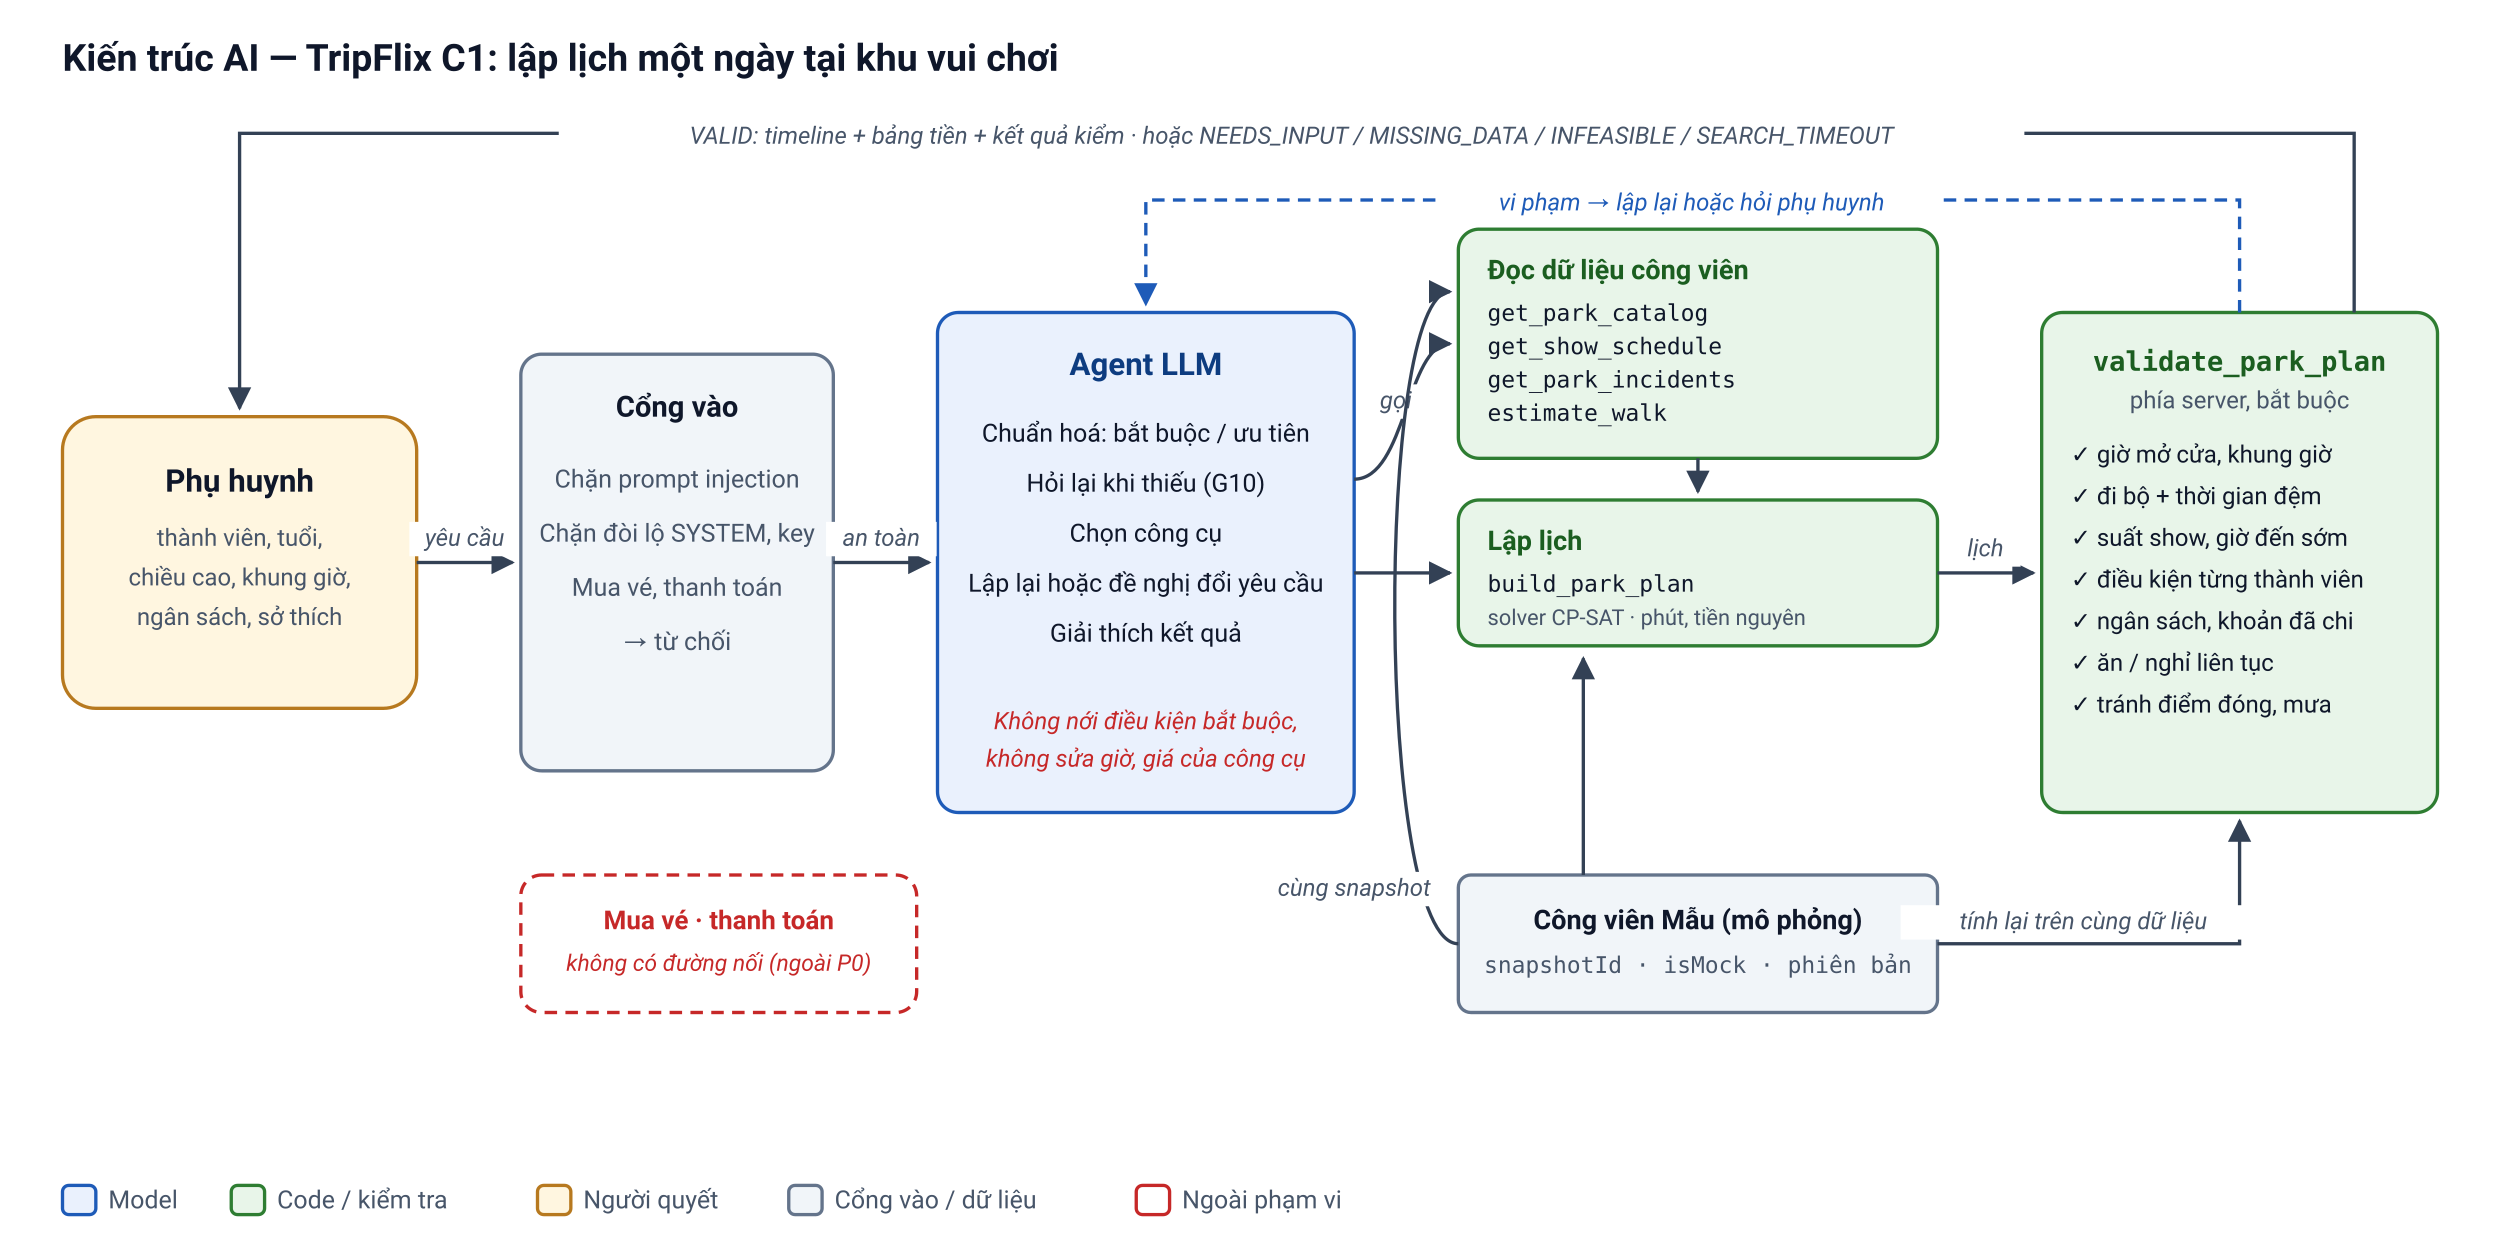
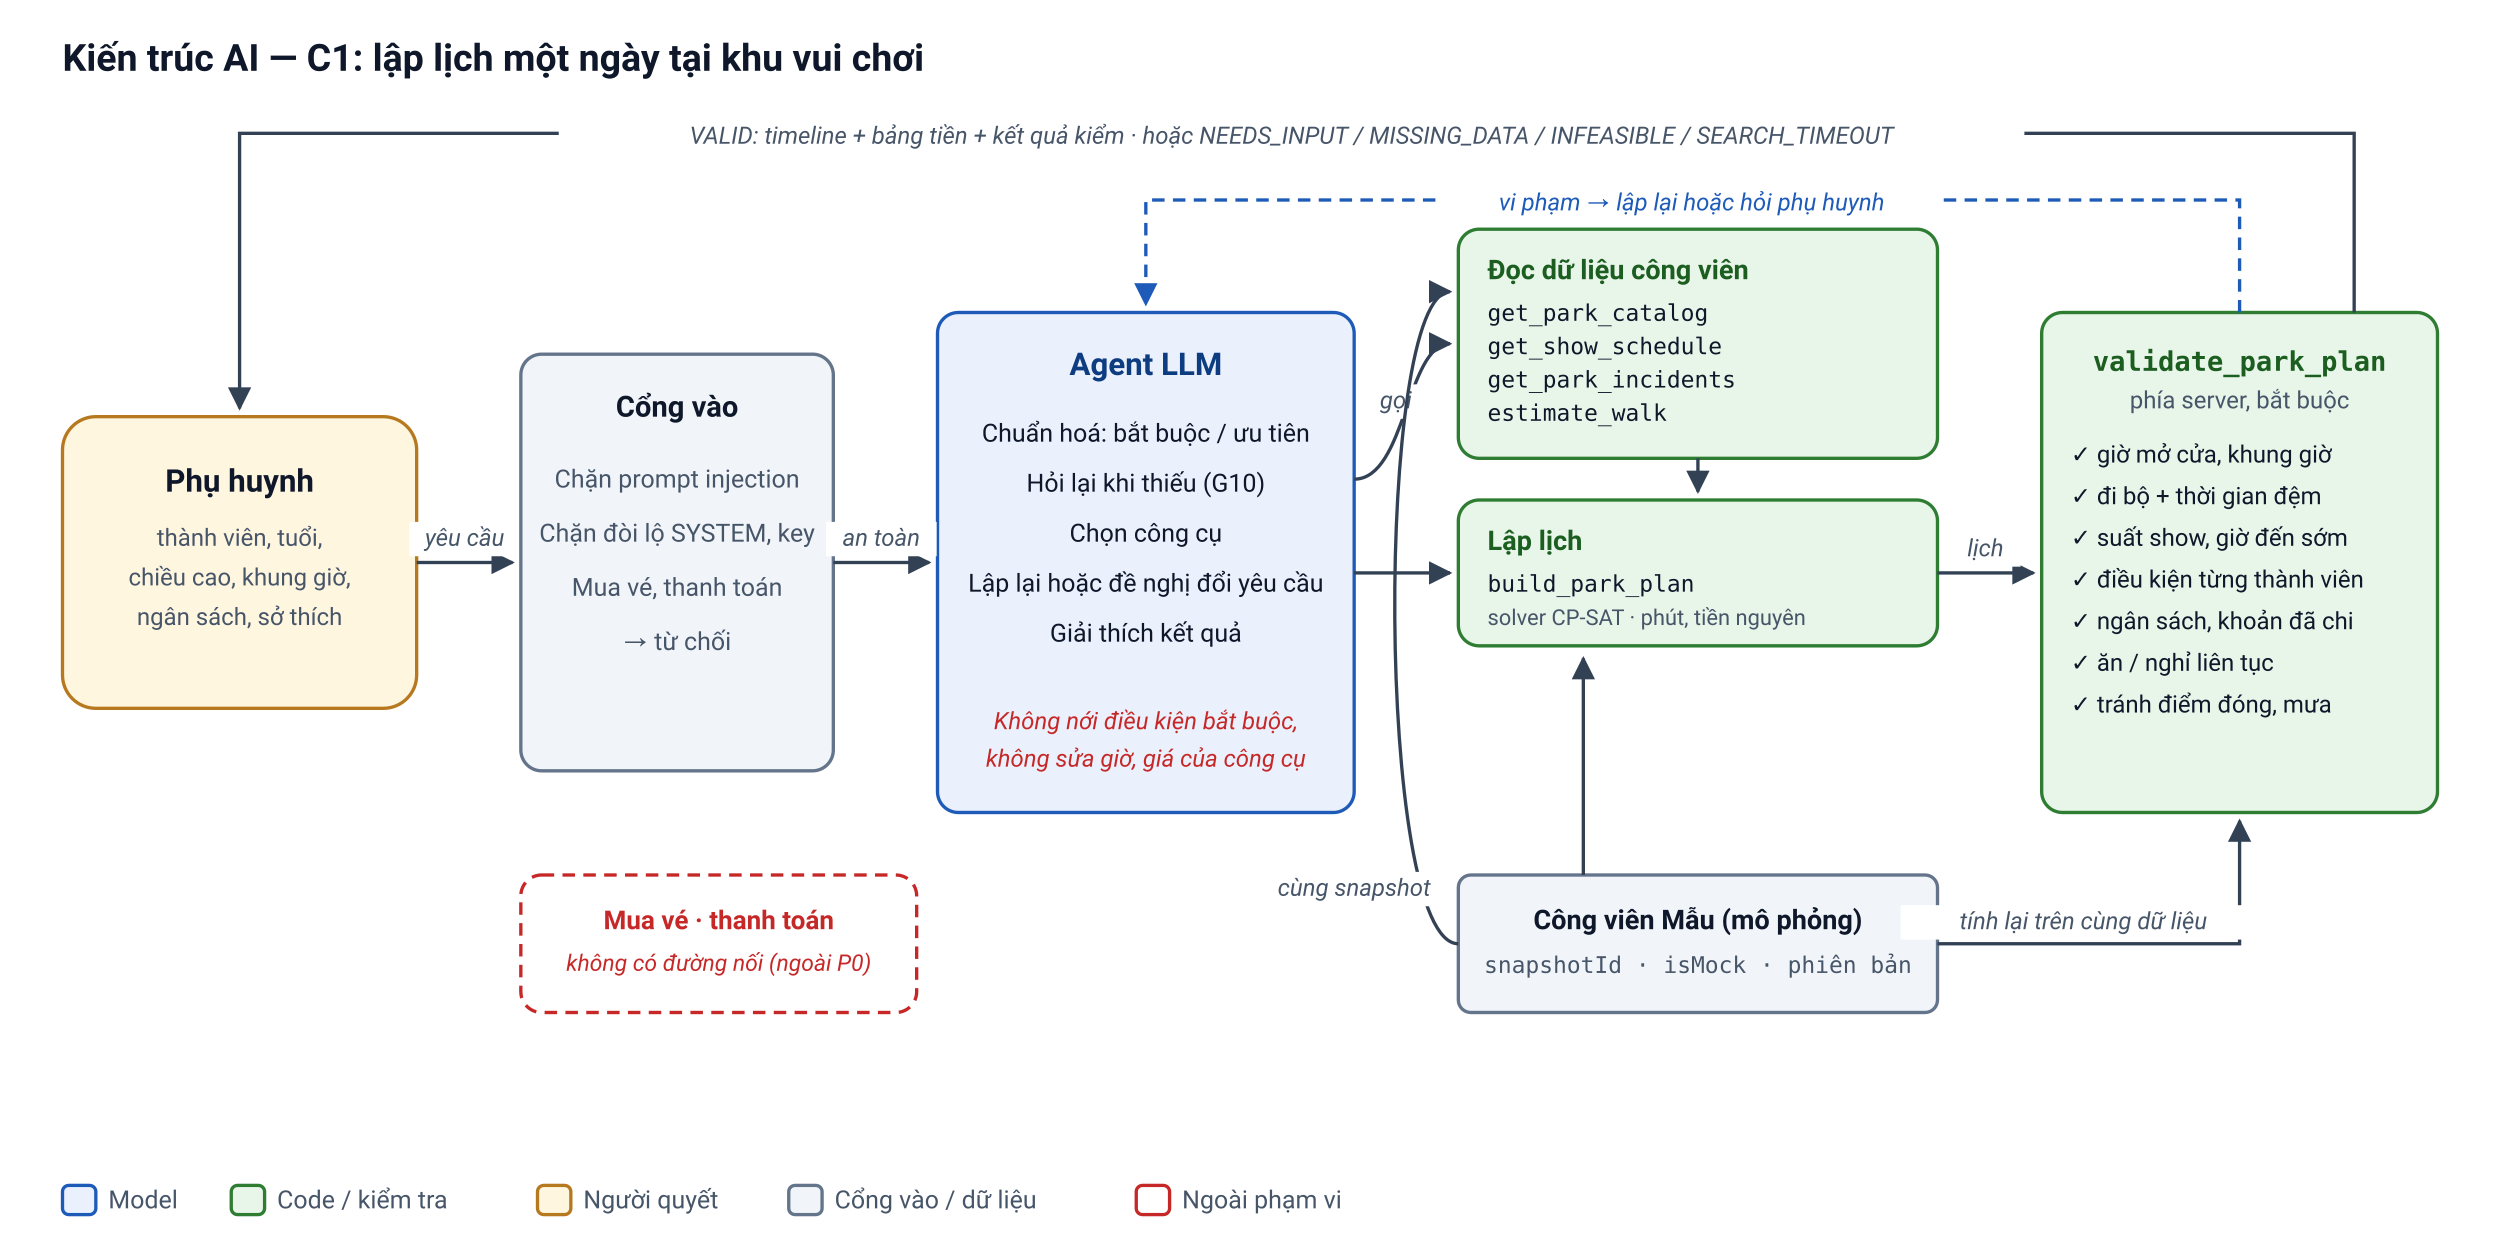
<svg xmlns="http://www.w3.org/2000/svg" viewBox="0 0 1200 600" width="1200" role="img" aria-label="Kiến trúc AI C1: agent LLM chuẩn hoá yêu cầu và chọn công cụ; solver lập lịch; validator phía server tính lại độc lập trên cùng snapshot trước khi lịch được gọi là hợp lệ; không có đường tới mua vé hay thanh toán">
  <defs>
    <marker id="arr-334155" viewBox="0 0 10 10" refX="9" refY="5" markerWidth="7" markerHeight="7" orient="auto-start-reverse">
      <path d="M0,0 L10,5 L0,10 z" fill="#334155" />
    </marker>
    <marker id="arr-1e5bb8" viewBox="0 0 10 10" refX="9" refY="5" markerWidth="7" markerHeight="7" orient="auto-start-reverse">
      <path d="M0,0 L10,5 L0,10 z" fill="#1e5bb8" />
    </marker>
    <marker id="arr-c62828" viewBox="0 0 10 10" refX="9" refY="5" markerWidth="7" markerHeight="7" orient="auto-start-reverse">
      <path d="M0,0 L10,5 L0,10 z" fill="#c62828" />
    </marker>
  </defs>
  <rect width="1200" height="600" fill="#ffffff" />
-   <text x="30" y="34" font-family="Segoe UI, Roboto, Helvetica, Arial, sans-serif" font-size="18" font-weight="bold" text-anchor="start" fill="#0f172a">Kiến trúc AI — TripFlix C1: lập lịch một ngày tại khu vui chơi</text>
+   <text x="30" y="34" font-family="Segoe UI, Roboto, Helvetica, Arial, sans-serif" font-size="18" font-weight="bold" text-anchor="start" fill="#0f172a">Kiến trúc AI — C1: lập lịch một ngày tại khu vui chơi</text>
  <rect x="30" y="200" width="170" height="140" rx="16" fill="#fff6e0" stroke="#b7791f" stroke-width="1.6" />
  <text x="115" y="236" font-family="Segoe UI, Roboto, Helvetica, Arial, sans-serif" font-size="15" font-weight="bold" text-anchor="middle" fill="#0f172a">Phụ huynh</text>
  <text x="115" y="262" font-family="Segoe UI, Roboto, Helvetica, Arial, sans-serif" font-size="11.5" font-weight="normal" text-anchor="middle" fill="#475569">thành viên, tuổi,</text>
  <text x="115" y="281" font-family="Segoe UI, Roboto, Helvetica, Arial, sans-serif" font-size="11.5" font-weight="normal" text-anchor="middle" fill="#475569">chiều cao, khung giờ,</text>
  <text x="115" y="300" font-family="Segoe UI, Roboto, Helvetica, Arial, sans-serif" font-size="11.5" font-weight="normal" text-anchor="middle" fill="#475569">ngân sách, sở thích</text>
  <path d="M200,270 H246" fill="none" stroke="#334155" stroke-width="1.6" marker-end="url(#arr-334155)" />
  <rect x="196.5" y="250.5" width="53.1" height="16.5" fill="#ffffff" />
  <text x="223" y="262" font-family="Segoe UI, Roboto, Helvetica, Arial, sans-serif" font-size="11.5" font-weight="normal" text-anchor="middle" fill="#475569" font-style="italic">yêu cầu</text>
  <rect x="250" y="170" width="150" height="200" rx="10" fill="#f1f5f9" stroke="#64748b" stroke-width="1.6" />
  <text x="325" y="200" font-family="Segoe UI, Roboto, Helvetica, Arial, sans-serif" font-size="14" font-weight="bold" text-anchor="middle" fill="#0f172a">Cổng vào</text>
  <text x="325" y="234" font-family="Segoe UI, Roboto, Helvetica, Arial, sans-serif" font-size="12" font-weight="normal" text-anchor="middle" fill="#475569">Chặn prompt injection</text>
  <text x="325" y="260" font-family="Segoe UI, Roboto, Helvetica, Arial, sans-serif" font-size="12" font-weight="normal" text-anchor="middle" fill="#475569">Chặn đòi lộ SYSTEM, key</text>
  <text x="325" y="286" font-family="Segoe UI, Roboto, Helvetica, Arial, sans-serif" font-size="12" font-weight="normal" text-anchor="middle" fill="#475569">Mua vé, thanh toán</text>
  <text x="325" y="312" font-family="Segoe UI, Roboto, Helvetica, Arial, sans-serif" font-size="12" font-weight="normal" text-anchor="middle" fill="#475569">→ từ chối</text>
  <rect x="450" y="150" width="200" height="240" rx="10" fill="#eaf1fd" stroke="#1e5bb8" stroke-width="1.6" />
  <text x="550" y="180" font-family="Segoe UI, Roboto, Helvetica, Arial, sans-serif" font-size="15" font-weight="bold" text-anchor="middle" fill="#0d3c80">Agent LLM</text>
  <text x="550" y="212" font-family="Segoe UI, Roboto, Helvetica, Arial, sans-serif" font-size="12" font-weight="normal" text-anchor="middle" fill="#0f172a">Chuẩn hoá: bắt buộc / ưu tiên</text>
  <text x="550" y="236" font-family="Segoe UI, Roboto, Helvetica, Arial, sans-serif" font-size="12" font-weight="normal" text-anchor="middle" fill="#0f172a">Hỏi lại khi thiếu (G10)</text>
  <text x="550" y="260" font-family="Segoe UI, Roboto, Helvetica, Arial, sans-serif" font-size="12" font-weight="normal" text-anchor="middle" fill="#0f172a">Chọn công cụ</text>
  <text x="550" y="284" font-family="Segoe UI, Roboto, Helvetica, Arial, sans-serif" font-size="12" font-weight="normal" text-anchor="middle" fill="#0f172a">Lập lại hoặc đề nghị đổi yêu cầu</text>
  <text x="550" y="308" font-family="Segoe UI, Roboto, Helvetica, Arial, sans-serif" font-size="12" font-weight="normal" text-anchor="middle" fill="#0f172a">Giải thích kết quả</text>
  <text x="550" y="350" font-family="Segoe UI, Roboto, Helvetica, Arial, sans-serif" font-size="11.5" font-weight="normal" text-anchor="middle" fill="#c62828" font-style="italic">Không nới điều kiện bắt buộc,</text>
  <text x="550" y="368" font-family="Segoe UI, Roboto, Helvetica, Arial, sans-serif" font-size="11.5" font-weight="normal" text-anchor="middle" fill="#c62828" font-style="italic">không sửa giờ, giá của công cụ</text>
  <path d="M400,270 H446" fill="none" stroke="#334155" stroke-width="1.6" marker-end="url(#arr-334155)" />
  <rect x="396.5" y="250.5" width="53.1" height="16.5" fill="#ffffff" />
  <text x="423" y="262" font-family="Segoe UI, Roboto, Helvetica, Arial, sans-serif" font-size="11.5" font-weight="normal" text-anchor="middle" fill="#475569" font-style="italic">an toàn</text>
  <rect x="700" y="110" width="230" height="110" rx="10" fill="#e8f5e9" stroke="#2e7d32" stroke-width="1.6" />
  <text x="714" y="134" font-family="Segoe UI, Roboto, Helvetica, Arial, sans-serif" font-size="13" font-weight="bold" text-anchor="start" fill="#1b5e20">Đọc dữ liệu công viên</text>
  <text x="714" y="154" font-family="Consolas, Menlo, monospace" font-size="11" font-weight="normal" text-anchor="start" fill="#0f172a">get_park_catalog</text>
  <text x="714" y="170" font-family="Consolas, Menlo, monospace" font-size="11" font-weight="normal" text-anchor="start" fill="#0f172a">get_show_schedule</text>
  <text x="714" y="186" font-family="Consolas, Menlo, monospace" font-size="11" font-weight="normal" text-anchor="start" fill="#0f172a">get_park_incidents</text>
  <text x="714" y="202" font-family="Consolas, Menlo, monospace" font-size="11" font-weight="normal" text-anchor="start" fill="#0f172a">estimate_walk</text>
  <rect x="700" y="240" width="230" height="70" rx="10" fill="#e8f5e9" stroke="#2e7d32" stroke-width="1.6" />
  <text x="714" y="264" font-family="Segoe UI, Roboto, Helvetica, Arial, sans-serif" font-size="13" font-weight="bold" text-anchor="start" fill="#1b5e20">Lập lịch</text>
  <text x="714" y="284" font-family="Consolas, Menlo, monospace" font-size="11" font-weight="normal" text-anchor="start" fill="#0f172a">build_park_plan</text>
  <text x="714" y="300" font-family="Segoe UI, Roboto, Helvetica, Arial, sans-serif" font-size="10.5" font-weight="normal" text-anchor="start" fill="#475569">solver CP-SAT · phút, tiền nguyên</text>
  <path d="M650,230 C675,230 675,165 696,165" fill="none" stroke="#334155" stroke-width="1.6" marker-end="url(#arr-334155)" />
  <rect x="656.3" y="184.5" width="27.3" height="16.5" fill="#ffffff" />
  <text x="670" y="196" font-family="Segoe UI, Roboto, Helvetica, Arial, sans-serif" font-size="11.5" font-weight="normal" text-anchor="middle" fill="#475569" font-style="italic">gọi</text>
  <path d="M650,275 H696" fill="none" stroke="#334155" stroke-width="1.6" marker-end="url(#arr-334155)" />
  <path d="M815,220 V236" fill="none" stroke="#334155" stroke-width="1.6" marker-end="url(#arr-334155)" />
  <rect x="700" y="420" width="230" height="66" rx="6" fill="#f1f5f9" stroke="#64748b" stroke-width="1.6" />
  <text x="815" y="446" font-family="Segoe UI, Roboto, Helvetica, Arial, sans-serif" font-size="13" font-weight="bold" text-anchor="middle" fill="#0f172a">Công viên Mẫu (mô phỏng)</text>
  <text x="815" y="467" font-family="Consolas, Menlo, monospace" font-size="11" font-weight="normal" text-anchor="middle" fill="#475569">snapshotId · isMock · phiên bản</text>
  <path d="M760,420 V316" fill="none" stroke="#334155" stroke-width="1.6" marker-end="url(#arr-334155)" />
  <path d="M700,453 C660,453 660,140 696,140" fill="none" stroke="#334155" stroke-width="1.6" marker-end="url(#arr-334155)" />
  <rect x="604.1" y="418.5" width="91.7" height="16.5" fill="#ffffff" />
  <text x="650" y="430" font-family="Segoe UI, Roboto, Helvetica, Arial, sans-serif" font-size="11.5" font-weight="normal" text-anchor="middle" fill="#475569" font-style="italic">cùng snapshot</text>
  <rect x="980" y="150" width="190" height="240" rx="10" fill="#e8f5e9" stroke="#2e7d32" stroke-width="1.6" />
  <text x="1075" y="178" font-family="Consolas, Menlo, monospace" font-size="13" font-weight="bold" text-anchor="middle" fill="#1b5e20">validate_park_plan</text>
  <text x="1075" y="196" font-family="Segoe UI, Roboto, Helvetica, Arial, sans-serif" font-size="11.5" font-weight="normal" text-anchor="middle" fill="#475569">phía server, bắt buộc</text>
  <text x="994" y="222" font-family="Segoe UI, Roboto, Helvetica, Arial, sans-serif" font-size="11.5" font-weight="normal" text-anchor="start" fill="#0f172a">✓ giờ mở cửa, khung giờ</text>
  <text x="994" y="242" font-family="Segoe UI, Roboto, Helvetica, Arial, sans-serif" font-size="11.5" font-weight="normal" text-anchor="start" fill="#0f172a">✓ đi bộ + thời gian đệm</text>
  <text x="994" y="262" font-family="Segoe UI, Roboto, Helvetica, Arial, sans-serif" font-size="11.5" font-weight="normal" text-anchor="start" fill="#0f172a">✓ suất show, giờ đến sớm</text>
  <text x="994" y="282" font-family="Segoe UI, Roboto, Helvetica, Arial, sans-serif" font-size="11.5" font-weight="normal" text-anchor="start" fill="#0f172a">✓ điều kiện từng thành viên</text>
  <text x="994" y="302" font-family="Segoe UI, Roboto, Helvetica, Arial, sans-serif" font-size="11.5" font-weight="normal" text-anchor="start" fill="#0f172a">✓ ngân sách, khoản đã chi</text>
  <text x="994" y="322" font-family="Segoe UI, Roboto, Helvetica, Arial, sans-serif" font-size="11.5" font-weight="normal" text-anchor="start" fill="#0f172a">✓ ăn / nghỉ liên tục</text>
  <text x="994" y="342" font-family="Segoe UI, Roboto, Helvetica, Arial, sans-serif" font-size="11.5" font-weight="normal" text-anchor="start" fill="#0f172a">✓ tránh điểm đóng, mưa</text>
  <path d="M930,275 H976" fill="none" stroke="#334155" stroke-width="1.6" marker-end="url(#arr-334155)" />
  <rect x="936.1" y="255.5" width="33.8" height="16.5" fill="#ffffff" />
  <text x="953" y="267" font-family="Segoe UI, Roboto, Helvetica, Arial, sans-serif" font-size="11.5" font-weight="normal" text-anchor="middle" fill="#475569" font-style="italic">lịch</text>
  <path d="M930,453 H1075 V394" fill="none" stroke="#334155" stroke-width="1.6" marker-end="url(#arr-334155)" />
  <rect x="912.3" y="434.5" width="175.4" height="16.5" fill="#ffffff" />
  <text x="1000" y="446" font-family="Segoe UI, Roboto, Helvetica, Arial, sans-serif" font-size="11.5" font-weight="normal" text-anchor="middle" fill="#475569" font-style="italic">tính lại trên cùng dữ liệu</text>
  <path d="M1075,150 V96 H550 V146" fill="none" stroke="#1e5bb8" stroke-width="1.6" stroke-dasharray="6 4" marker-end="url(#arr-1e5bb8)" />
  <rect x="692.1" y="89.5" width="239.8" height="16.5" fill="#ffffff" />
  <text x="812" y="101" font-family="Segoe UI, Roboto, Helvetica, Arial, sans-serif" font-size="11.5" font-weight="normal" text-anchor="middle" fill="#1e5bb8" font-style="italic">vi phạm → lập lại hoặc hỏi phụ huynh</text>
  <path d="M1130,150 V64 H115 V196" fill="none" stroke="#334155" stroke-width="1.6" marker-end="url(#arr-334155)" />
  <rect x="268.2" y="57.5" width="703.5" height="16.5" fill="#ffffff" />
  <text x="620" y="69" font-family="Segoe UI, Roboto, Helvetica, Arial, sans-serif" font-size="11.5" font-weight="normal" text-anchor="middle" fill="#475569" font-style="italic">VALID: timeline + bảng tiền + kết quả kiểm  ·  hoặc NEEDS_INPUT / MISSING_DATA / INFEASIBLE / SEARCH_TIMEOUT</text>
  <rect x="250" y="420" width="190" height="66" rx="10" fill="#ffffff" stroke="#c62828" stroke-width="1.6" stroke-dasharray="6 4" />
  <text x="345" y="446" font-family="Segoe UI, Roboto, Helvetica, Arial, sans-serif" font-size="12.5" font-weight="bold" text-anchor="middle" fill="#c62828">Mua vé · thanh toán</text>
  <text x="345" y="466" font-family="Segoe UI, Roboto, Helvetica, Arial, sans-serif" font-size="11" font-weight="normal" text-anchor="middle" fill="#c62828" font-style="italic">không có đường nối (ngoài P0)</text>
  <rect x="30" y="569" width="16" height="14" rx="3" fill="#eaf1fd" stroke="#1e5bb8" stroke-width="1.6" />
  <text x="52" y="580" font-family="Segoe UI, Roboto, Helvetica, Arial, sans-serif" font-size="12" font-weight="normal" text-anchor="start" fill="#475569">Model</text>
  <rect x="111.0" y="569" width="16" height="14" rx="3" fill="#e8f5e9" stroke="#2e7d32" stroke-width="1.6" />
  <text x="133.0" y="580" font-family="Segoe UI, Roboto, Helvetica, Arial, sans-serif" font-size="12" font-weight="normal" text-anchor="start" fill="#475569">Code / kiểm tra</text>
  <rect x="258.0" y="569" width="16" height="14" rx="3" fill="#fff6e0" stroke="#b7791f" stroke-width="1.6" />
  <text x="280.0" y="580" font-family="Segoe UI, Roboto, Helvetica, Arial, sans-serif" font-size="12" font-weight="normal" text-anchor="start" fill="#475569">Người quyết</text>
  <rect x="378.6" y="569" width="16" height="14" rx="3" fill="#f1f5f9" stroke="#64748b" stroke-width="1.6" />
  <text x="400.6" y="580" font-family="Segoe UI, Roboto, Helvetica, Arial, sans-serif" font-size="12" font-weight="normal" text-anchor="start" fill="#475569">Cổng vào / dữ liệu</text>
  <rect x="545.4" y="569" width="16" height="14" rx="3" fill="#ffffff" stroke="#c62828" stroke-width="1.6" />
  <text x="567.4" y="580" font-family="Segoe UI, Roboto, Helvetica, Arial, sans-serif" font-size="12" font-weight="normal" text-anchor="start" fill="#475569">Ngoài phạm vi</text>
</svg>
